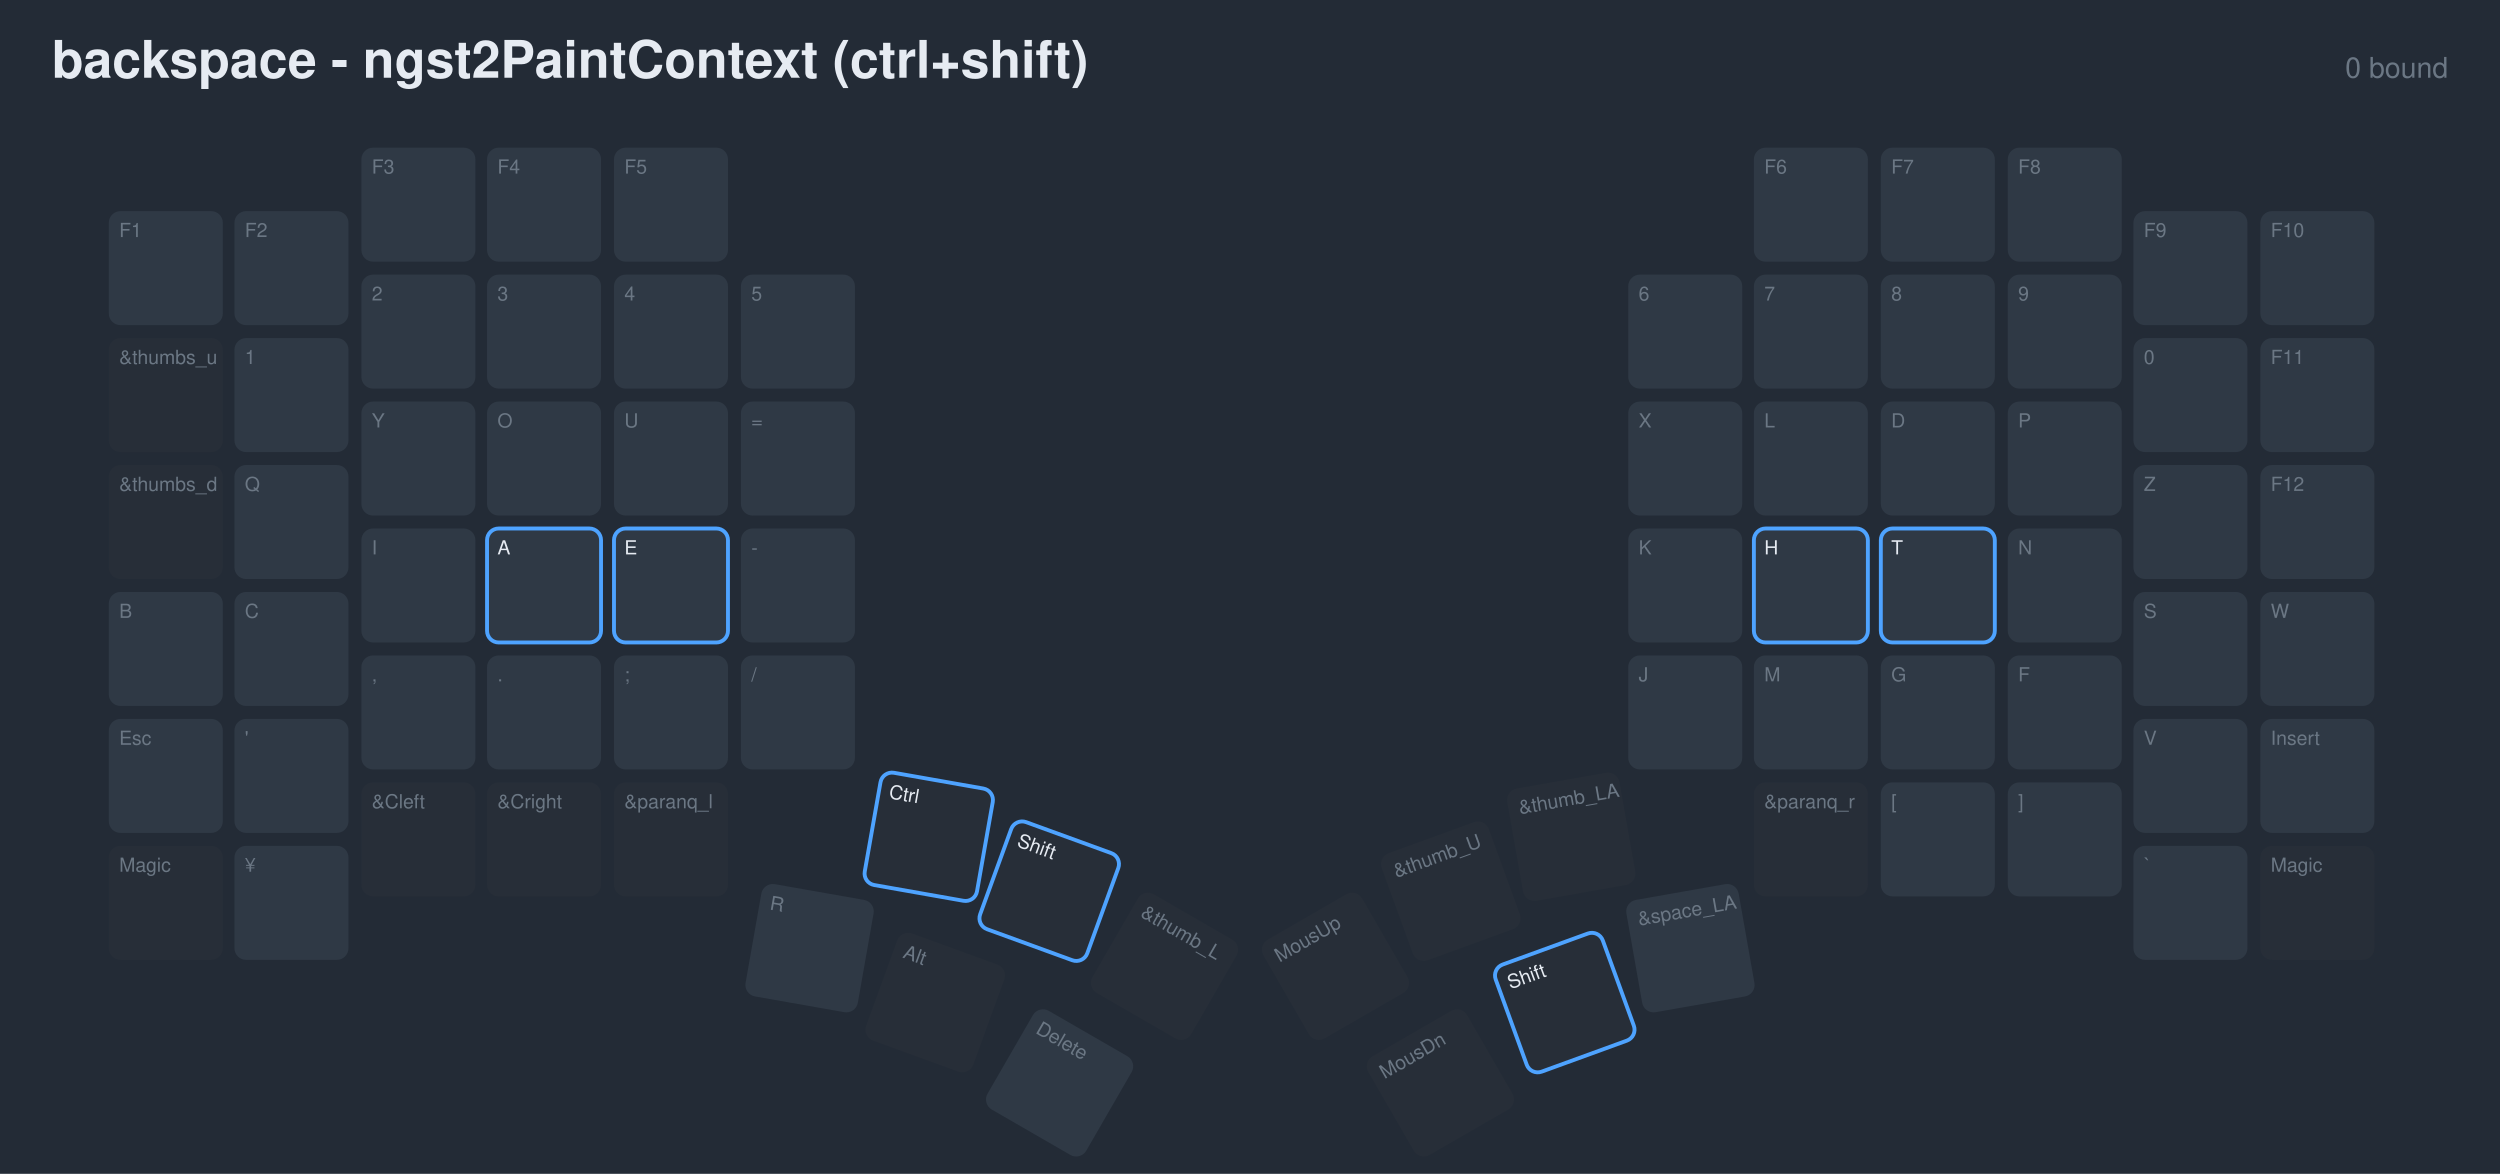
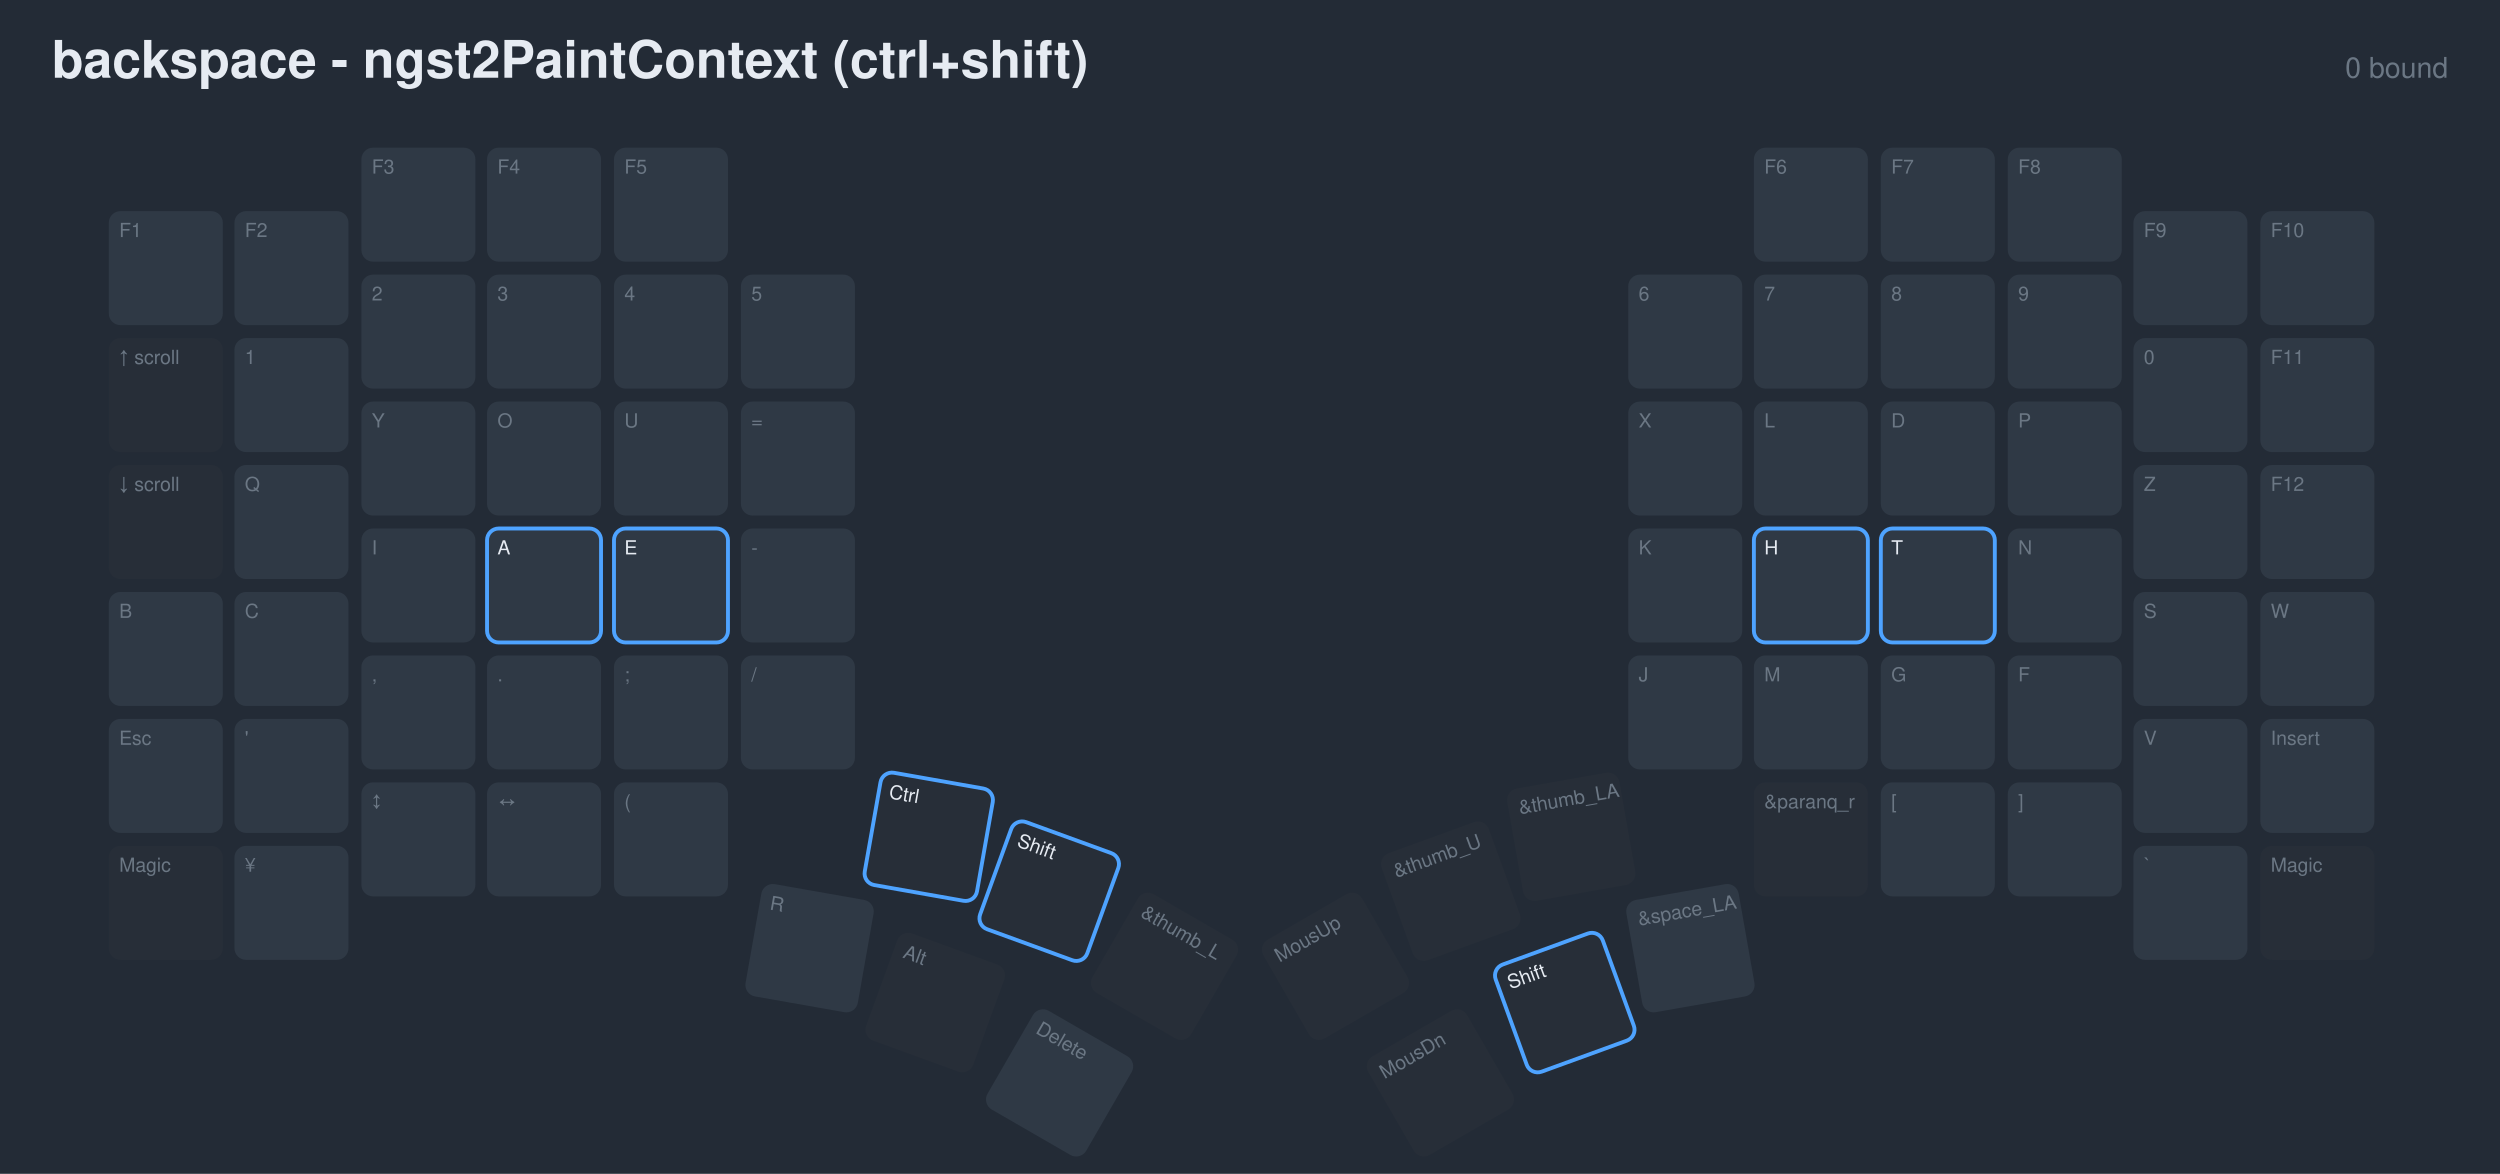
<svg xmlns="http://www.w3.org/2000/svg" width="1930" height="906" viewBox="0 0 1930 906">
  <rect width="1930" height="906" fill="#232b36" />
  <rect x="0" y="0" width="1930" height="906" fill="#232b36" />
  <text x="40" y="60" font-family="Helvetica, Arial, sans-serif" font-size="40" font-weight="bold" fill="#e6ebf2">backspace  -  ngst2PaintContext   (ctrl+shift)</text>
  <text x="1890" y="60" text-anchor="end" font-family="Helvetica, Arial, sans-serif" font-size="22" fill="#6b7784">0 bound</text>
  <g transform="translate(-0 96)">
    <g>
      <rect x="84" y="67" width="88" height="88" rx="9" fill="#2f3945" stroke="none" stroke-width="3" />
      <text x="92" y="87" font-family="Helvetica, Arial, sans-serif" font-size="15" fill="#6b7784">F1</text>
    </g>
    <g>
      <rect x="84" y="165" width="88" height="88" rx="9" fill="#272e38" stroke="none" stroke-width="3" />
-       <text x="92" y="185" font-family="Helvetica, Arial, sans-serif" font-size="15" fill="#6b7784">&amp;thumbs_u</text>
+       <text x="92" y="185" font-family="Helvetica, Arial, sans-serif" font-size="15" fill="#6b7784">↑ scroll</text>
    </g>
    <g>
      <rect x="84" y="263" width="88" height="88" rx="9" fill="#272e38" stroke="none" stroke-width="3" />
-       <text x="92" y="283" font-family="Helvetica, Arial, sans-serif" font-size="15" fill="#6b7784">&amp;thumbs_d</text>
+       <text x="92" y="283" font-family="Helvetica, Arial, sans-serif" font-size="15" fill="#6b7784">↓ scroll</text>
    </g>
    <g>
      <rect x="84" y="361" width="88" height="88" rx="9" fill="#2f3945" stroke="none" stroke-width="3" />
      <text x="92" y="381" font-family="Helvetica, Arial, sans-serif" font-size="15" fill="#6b7784">B</text>
    </g>
    <g>
      <rect x="84" y="459" width="88" height="88" rx="9" fill="#2f3945" stroke="none" stroke-width="3" />
      <text x="92" y="479" font-family="Helvetica, Arial, sans-serif" font-size="15" fill="#6b7784">Esc</text>
    </g>
    <g>
      <rect x="84" y="557" width="88" height="88" rx="9" fill="#272e38" stroke="none" stroke-width="3" />
      <text x="92" y="577" font-family="Helvetica, Arial, sans-serif" font-size="15" fill="#6b7784">Magic</text>
    </g>
    <g>
      <rect x="181" y="67" width="88" height="88" rx="9" fill="#2f3945" stroke="none" stroke-width="3" />
      <text x="189" y="87" font-family="Helvetica, Arial, sans-serif" font-size="15" fill="#6b7784">F2</text>
    </g>
    <g>
      <rect x="181" y="165" width="88" height="88" rx="9" fill="#2f3945" stroke="none" stroke-width="3" />
      <text x="189" y="185" font-family="Helvetica, Arial, sans-serif" font-size="15" fill="#6b7784">1</text>
    </g>
    <g>
      <rect x="181" y="263" width="88" height="88" rx="9" fill="#2f3945" stroke="none" stroke-width="3" />
      <text x="189" y="283" font-family="Helvetica, Arial, sans-serif" font-size="15" fill="#6b7784">Q</text>
    </g>
    <g>
      <rect x="181" y="361" width="88" height="88" rx="9" fill="#2f3945" stroke="none" stroke-width="3" />
      <text x="189" y="381" font-family="Helvetica, Arial, sans-serif" font-size="15" fill="#6b7784">C</text>
    </g>
    <g>
      <rect x="181" y="459" width="88" height="88" rx="9" fill="#2f3945" stroke="none" stroke-width="3" />
      <text x="189" y="479" font-family="Helvetica, Arial, sans-serif" font-size="15" fill="#6b7784">'</text>
    </g>
    <g>
      <rect x="181" y="557" width="88" height="88" rx="9" fill="#2f3945" stroke="none" stroke-width="3" />
      <text x="189" y="577" font-family="Helvetica, Arial, sans-serif" font-size="15" fill="#6b7784">¥</text>
    </g>
    <g>
      <rect x="279" y="18" width="88" height="88" rx="9" fill="#2f3945" stroke="none" stroke-width="3" />
      <text x="287" y="38" font-family="Helvetica, Arial, sans-serif" font-size="15" fill="#6b7784">F3</text>
    </g>
    <g>
      <rect x="279" y="116" width="88" height="88" rx="9" fill="#2f3945" stroke="none" stroke-width="3" />
      <text x="287" y="136" font-family="Helvetica, Arial, sans-serif" font-size="15" fill="#6b7784">2</text>
    </g>
    <g>
      <rect x="279" y="214" width="88" height="88" rx="9" fill="#2f3945" stroke="none" stroke-width="3" />
      <text x="287" y="234" font-family="Helvetica, Arial, sans-serif" font-size="15" fill="#6b7784">Y</text>
    </g>
    <g>
      <rect x="279" y="312" width="88" height="88" rx="9" fill="#2f3945" stroke="none" stroke-width="3" />
      <text x="287" y="332" font-family="Helvetica, Arial, sans-serif" font-size="15" fill="#6b7784">I</text>
    </g>
    <g>
      <rect x="279" y="410" width="88" height="88" rx="9" fill="#2f3945" stroke="none" stroke-width="3" />
      <text x="287" y="430" font-family="Helvetica, Arial, sans-serif" font-size="15" fill="#6b7784">,</text>
    </g>
    <g>
-       <rect x="279" y="508" width="88" height="88" rx="9" fill="#272e38" stroke="none" stroke-width="3" />
-       <text x="287" y="528" font-family="Helvetica, Arial, sans-serif" font-size="15" fill="#6b7784">&amp;Cleft</text>
+       <rect x="279" y="508" width="88" height="88" rx="9" fill="#2f3945" stroke="none" stroke-width="3" />
+       <text x="287" y="528" font-family="Helvetica, Arial, sans-serif" font-size="15" fill="#6b7784">↕</text>
    </g>
    <g>
      <rect x="376" y="18" width="88" height="88" rx="9" fill="#2f3945" stroke="none" stroke-width="3" />
      <text x="384" y="38" font-family="Helvetica, Arial, sans-serif" font-size="15" fill="#6b7784">F4</text>
    </g>
    <g>
      <rect x="376" y="116" width="88" height="88" rx="9" fill="#2f3945" stroke="none" stroke-width="3" />
      <text x="384" y="136" font-family="Helvetica, Arial, sans-serif" font-size="15" fill="#6b7784">3</text>
    </g>
    <g>
      <rect x="376" y="214" width="88" height="88" rx="9" fill="#2f3945" stroke="none" stroke-width="3" />
      <text x="384" y="234" font-family="Helvetica, Arial, sans-serif" font-size="15" fill="#6b7784">O</text>
    </g>
    <g>
      <rect x="376" y="312" width="88" height="88" rx="9" fill="#2f3945" stroke="#4ea3ff" stroke-width="3" />
      <text x="384" y="332" font-family="Helvetica, Arial, sans-serif" font-size="15" fill="#e6ebf2">A</text>
    </g>
    <g>
      <rect x="376" y="410" width="88" height="88" rx="9" fill="#2f3945" stroke="none" stroke-width="3" />
      <text x="384" y="430" font-family="Helvetica, Arial, sans-serif" font-size="15" fill="#6b7784">.</text>
    </g>
    <g>
-       <rect x="376" y="508" width="88" height="88" rx="9" fill="#272e38" stroke="none" stroke-width="3" />
-       <text x="384" y="528" font-family="Helvetica, Arial, sans-serif" font-size="15" fill="#6b7784">&amp;Cright</text>
+       <rect x="376" y="508" width="88" height="88" rx="9" fill="#2f3945" stroke="none" stroke-width="3" />
+       <text x="384" y="528" font-family="Helvetica, Arial, sans-serif" font-size="15" fill="#6b7784">↔</text>
    </g>
    <g>
      <rect x="474" y="18" width="88" height="88" rx="9" fill="#2f3945" stroke="none" stroke-width="3" />
      <text x="482" y="38" font-family="Helvetica, Arial, sans-serif" font-size="15" fill="#6b7784">F5</text>
    </g>
    <g>
      <rect x="474" y="116" width="88" height="88" rx="9" fill="#2f3945" stroke="none" stroke-width="3" />
      <text x="482" y="136" font-family="Helvetica, Arial, sans-serif" font-size="15" fill="#6b7784">4</text>
    </g>
    <g>
      <rect x="474" y="214" width="88" height="88" rx="9" fill="#2f3945" stroke="none" stroke-width="3" />
      <text x="482" y="234" font-family="Helvetica, Arial, sans-serif" font-size="15" fill="#6b7784">U</text>
    </g>
    <g>
      <rect x="474" y="312" width="88" height="88" rx="9" fill="#2f3945" stroke="#4ea3ff" stroke-width="3" />
      <text x="482" y="332" font-family="Helvetica, Arial, sans-serif" font-size="15" fill="#e6ebf2">E</text>
    </g>
    <g>
      <rect x="474" y="410" width="88" height="88" rx="9" fill="#2f3945" stroke="none" stroke-width="3" />
      <text x="482" y="430" font-family="Helvetica, Arial, sans-serif" font-size="15" fill="#6b7784">;</text>
    </g>
    <g>
-       <rect x="474" y="508" width="88" height="88" rx="9" fill="#272e38" stroke="none" stroke-width="3" />
-       <text x="482" y="528" font-family="Helvetica, Arial, sans-serif" font-size="15" fill="#6b7784">&amp;paranq_l</text>
+       <rect x="474" y="508" width="88" height="88" rx="9" fill="#2f3945" stroke="none" stroke-width="3" />
+       <text x="482" y="528" font-family="Helvetica, Arial, sans-serif" font-size="15" fill="#6b7784">(</text>
    </g>
    <g>
      <rect x="572" y="116" width="88" height="88" rx="9" fill="#2f3945" stroke="none" stroke-width="3" />
      <text x="580" y="136" font-family="Helvetica, Arial, sans-serif" font-size="15" fill="#6b7784">5</text>
    </g>
    <g>
      <rect x="572" y="214" width="88" height="88" rx="9" fill="#2f3945" stroke="none" stroke-width="3" />
      <text x="580" y="234" font-family="Helvetica, Arial, sans-serif" font-size="15" fill="#6b7784">=</text>
    </g>
    <g>
      <rect x="572" y="312" width="88" height="88" rx="9" fill="#2f3945" stroke="none" stroke-width="3" />
      <text x="580" y="332" font-family="Helvetica, Arial, sans-serif" font-size="15" fill="#6b7784">-</text>
    </g>
    <g>
      <rect x="572" y="410" width="88" height="88" rx="9" fill="#2f3945" stroke="none" stroke-width="3" />
      <text x="580" y="430" font-family="Helvetica, Arial, sans-serif" font-size="15" fill="#6b7784">/</text>
    </g>
    <g>
      <rect x="1257" y="116" width="88" height="88" rx="9" fill="#2f3945" stroke="none" stroke-width="3" />
      <text x="1265" y="136" font-family="Helvetica, Arial, sans-serif" font-size="15" fill="#6b7784">6</text>
    </g>
    <g>
      <rect x="1257" y="214" width="88" height="88" rx="9" fill="#2f3945" stroke="none" stroke-width="3" />
      <text x="1265" y="234" font-family="Helvetica, Arial, sans-serif" font-size="15" fill="#6b7784">X</text>
    </g>
    <g>
      <rect x="1257" y="312" width="88" height="88" rx="9" fill="#2f3945" stroke="none" stroke-width="3" />
      <text x="1265" y="332" font-family="Helvetica, Arial, sans-serif" font-size="15" fill="#6b7784">K</text>
    </g>
    <g>
      <rect x="1257" y="410" width="88" height="88" rx="9" fill="#2f3945" stroke="none" stroke-width="3" />
      <text x="1265" y="430" font-family="Helvetica, Arial, sans-serif" font-size="15" fill="#6b7784">J</text>
    </g>
    <g>
      <rect x="1354" y="18" width="88" height="88" rx="9" fill="#2f3945" stroke="none" stroke-width="3" />
      <text x="1362" y="38" font-family="Helvetica, Arial, sans-serif" font-size="15" fill="#6b7784">F6</text>
    </g>
    <g>
      <rect x="1354" y="116" width="88" height="88" rx="9" fill="#2f3945" stroke="none" stroke-width="3" />
      <text x="1362" y="136" font-family="Helvetica, Arial, sans-serif" font-size="15" fill="#6b7784">7</text>
    </g>
    <g>
      <rect x="1354" y="214" width="88" height="88" rx="9" fill="#2f3945" stroke="none" stroke-width="3" />
      <text x="1362" y="234" font-family="Helvetica, Arial, sans-serif" font-size="15" fill="#6b7784">L</text>
    </g>
    <g>
      <rect x="1354" y="312" width="88" height="88" rx="9" fill="#2f3945" stroke="#4ea3ff" stroke-width="3" />
      <text x="1362" y="332" font-family="Helvetica, Arial, sans-serif" font-size="15" fill="#e6ebf2">H</text>
    </g>
    <g>
      <rect x="1354" y="410" width="88" height="88" rx="9" fill="#2f3945" stroke="none" stroke-width="3" />
      <text x="1362" y="430" font-family="Helvetica, Arial, sans-serif" font-size="15" fill="#6b7784">M</text>
    </g>
    <g>
      <rect x="1354" y="508" width="88" height="88" rx="9" fill="#272e38" stroke="none" stroke-width="3" />
      <text x="1362" y="528" font-family="Helvetica, Arial, sans-serif" font-size="15" fill="#6b7784">&amp;paranq_r</text>
    </g>
    <g>
      <rect x="1452" y="18" width="88" height="88" rx="9" fill="#2f3945" stroke="none" stroke-width="3" />
      <text x="1460" y="38" font-family="Helvetica, Arial, sans-serif" font-size="15" fill="#6b7784">F7</text>
    </g>
    <g>
      <rect x="1452" y="116" width="88" height="88" rx="9" fill="#2f3945" stroke="none" stroke-width="3" />
      <text x="1460" y="136" font-family="Helvetica, Arial, sans-serif" font-size="15" fill="#6b7784">8</text>
    </g>
    <g>
      <rect x="1452" y="214" width="88" height="88" rx="9" fill="#2f3945" stroke="none" stroke-width="3" />
      <text x="1460" y="234" font-family="Helvetica, Arial, sans-serif" font-size="15" fill="#6b7784">D</text>
    </g>
    <g>
      <rect x="1452" y="312" width="88" height="88" rx="9" fill="#2f3945" stroke="#4ea3ff" stroke-width="3" />
      <text x="1460" y="332" font-family="Helvetica, Arial, sans-serif" font-size="15" fill="#e6ebf2">T</text>
    </g>
    <g>
      <rect x="1452" y="410" width="88" height="88" rx="9" fill="#2f3945" stroke="none" stroke-width="3" />
      <text x="1460" y="430" font-family="Helvetica, Arial, sans-serif" font-size="15" fill="#6b7784">G</text>
    </g>
    <g>
      <rect x="1452" y="508" width="88" height="88" rx="9" fill="#2f3945" stroke="none" stroke-width="3" />
      <text x="1460" y="528" font-family="Helvetica, Arial, sans-serif" font-size="15" fill="#6b7784">[</text>
    </g>
    <g>
      <rect x="1550" y="18" width="88" height="88" rx="9" fill="#2f3945" stroke="none" stroke-width="3" />
      <text x="1558" y="38" font-family="Helvetica, Arial, sans-serif" font-size="15" fill="#6b7784">F8</text>
    </g>
    <g>
      <rect x="1550" y="116" width="88" height="88" rx="9" fill="#2f3945" stroke="none" stroke-width="3" />
      <text x="1558" y="136" font-family="Helvetica, Arial, sans-serif" font-size="15" fill="#6b7784">9</text>
    </g>
    <g>
      <rect x="1550" y="214" width="88" height="88" rx="9" fill="#2f3945" stroke="none" stroke-width="3" />
      <text x="1558" y="234" font-family="Helvetica, Arial, sans-serif" font-size="15" fill="#6b7784">P</text>
    </g>
    <g>
      <rect x="1550" y="312" width="88" height="88" rx="9" fill="#2f3945" stroke="none" stroke-width="3" />
      <text x="1558" y="332" font-family="Helvetica, Arial, sans-serif" font-size="15" fill="#6b7784">N</text>
    </g>
    <g>
      <rect x="1550" y="410" width="88" height="88" rx="9" fill="#2f3945" stroke="none" stroke-width="3" />
      <text x="1558" y="430" font-family="Helvetica, Arial, sans-serif" font-size="15" fill="#6b7784">F</text>
    </g>
    <g>
      <rect x="1550" y="508" width="88" height="88" rx="9" fill="#2f3945" stroke="none" stroke-width="3" />
      <text x="1558" y="528" font-family="Helvetica, Arial, sans-serif" font-size="15" fill="#6b7784">]</text>
    </g>
    <g>
      <rect x="1647" y="67" width="88" height="88" rx="9" fill="#2f3945" stroke="none" stroke-width="3" />
      <text x="1655" y="87" font-family="Helvetica, Arial, sans-serif" font-size="15" fill="#6b7784">F9</text>
    </g>
    <g>
      <rect x="1647" y="165" width="88" height="88" rx="9" fill="#2f3945" stroke="none" stroke-width="3" />
      <text x="1655" y="185" font-family="Helvetica, Arial, sans-serif" font-size="15" fill="#6b7784">0</text>
    </g>
    <g>
      <rect x="1647" y="263" width="88" height="88" rx="9" fill="#2f3945" stroke="none" stroke-width="3" />
      <text x="1655" y="283" font-family="Helvetica, Arial, sans-serif" font-size="15" fill="#6b7784">Z</text>
    </g>
    <g>
      <rect x="1647" y="361" width="88" height="88" rx="9" fill="#2f3945" stroke="none" stroke-width="3" />
      <text x="1655" y="381" font-family="Helvetica, Arial, sans-serif" font-size="15" fill="#6b7784">S</text>
    </g>
    <g>
      <rect x="1647" y="459" width="88" height="88" rx="9" fill="#2f3945" stroke="none" stroke-width="3" />
      <text x="1655" y="479" font-family="Helvetica, Arial, sans-serif" font-size="15" fill="#6b7784">V</text>
    </g>
    <g>
      <rect x="1647" y="557" width="88" height="88" rx="9" fill="#2f3945" stroke="none" stroke-width="3" />
      <text x="1655" y="577" font-family="Helvetica, Arial, sans-serif" font-size="15" fill="#6b7784">`</text>
    </g>
    <g>
      <rect x="1745" y="67" width="88" height="88" rx="9" fill="#2f3945" stroke="none" stroke-width="3" />
      <text x="1753" y="87" font-family="Helvetica, Arial, sans-serif" font-size="15" fill="#6b7784">F10</text>
    </g>
    <g>
      <rect x="1745" y="165" width="88" height="88" rx="9" fill="#2f3945" stroke="none" stroke-width="3" />
      <text x="1753" y="185" font-family="Helvetica, Arial, sans-serif" font-size="15" fill="#6b7784">F11</text>
    </g>
    <g>
      <rect x="1745" y="263" width="88" height="88" rx="9" fill="#2f3945" stroke="none" stroke-width="3" />
      <text x="1753" y="283" font-family="Helvetica, Arial, sans-serif" font-size="15" fill="#6b7784">F12</text>
    </g>
    <g>
      <rect x="1745" y="361" width="88" height="88" rx="9" fill="#2f3945" stroke="none" stroke-width="3" />
      <text x="1753" y="381" font-family="Helvetica, Arial, sans-serif" font-size="15" fill="#6b7784">W</text>
    </g>
    <g>
      <rect x="1745" y="459" width="88" height="88" rx="9" fill="#2f3945" stroke="none" stroke-width="3" />
      <text x="1753" y="479" font-family="Helvetica, Arial, sans-serif" font-size="15" fill="#6b7784">Insert</text>
    </g>
    <g>
      <rect x="1745" y="557" width="88" height="88" rx="9" fill="#272e38" stroke="none" stroke-width="3" />
      <text x="1753" y="577" font-family="Helvetica, Arial, sans-serif" font-size="15" fill="#6b7784">Magic</text>
    </g>
    <g transform="rotate(10 717 550)">
      <rect x="673" y="506" width="88" height="88" rx="9" fill="#272e38" stroke="#4ea3ff" stroke-width="3" />
      <text x="681" y="526" font-family="Helvetica, Arial, sans-serif" font-size="15" fill="#e6ebf2">Ctrl</text>
    </g>
    <g transform="rotate(20 810 592)">
      <rect x="766" y="548" width="88" height="88" rx="9" fill="#272e38" stroke="#4ea3ff" stroke-width="3" />
      <text x="774" y="568" font-family="Helvetica, Arial, sans-serif" font-size="15" fill="#e6ebf2">Shift</text>
    </g>
    <g transform="rotate(30 899 650)">
      <rect x="855" y="606" width="88" height="88" rx="9" fill="#272e38" stroke="none" stroke-width="3" />
      <text x="863" y="626" font-family="Helvetica, Arial, sans-serif" font-size="15" fill="#6b7784">&amp;thumb_L</text>
    </g>
    <g transform="rotate(10 625 636)">
      <rect x="581" y="592" width="88" height="88" rx="9" fill="#2f3945" stroke="none" stroke-width="3" />
      <text x="589" y="612" font-family="Helvetica, Arial, sans-serif" font-size="15" fill="#6b7784">R</text>
    </g>
    <g transform="rotate(20 722 678)">
      <rect x="678" y="634" width="88" height="88" rx="9" fill="#272e38" stroke="none" stroke-width="3" />
      <text x="686" y="654" font-family="Helvetica, Arial, sans-serif" font-size="15" fill="#6b7784">Alt</text>
    </g>
    <g transform="rotate(30 818 740)">
      <rect x="774" y="696" width="88" height="88" rx="9" fill="#2f3945" stroke="none" stroke-width="3" />
      <text x="782" y="716" font-family="Helvetica, Arial, sans-serif" font-size="15" fill="#6b7784">Delete</text>
    </g>
    <g transform="rotate(-10 1213 550)">
      <rect x="1169" y="506" width="88" height="88" rx="9" fill="#272e38" stroke="none" stroke-width="3" />
      <text x="1177" y="526" font-family="Helvetica, Arial, sans-serif" font-size="15" fill="#6b7784">&amp;thumb_LA</text>
    </g>
    <g transform="rotate(-20 1120 592)">
      <rect x="1076" y="548" width="88" height="88" rx="9" fill="#272e38" stroke="none" stroke-width="3" />
      <text x="1084" y="568" font-family="Helvetica, Arial, sans-serif" font-size="15" fill="#6b7784">&amp;thumb_U</text>
    </g>
    <g transform="rotate(-30 1031 650)">
      <rect x="987" y="606" width="88" height="88" rx="9" fill="#272e38" stroke="none" stroke-width="3" />
      <text x="995" y="626" font-family="Helvetica, Arial, sans-serif" font-size="15" fill="#6b7784">MousUp</text>
    </g>
    <g transform="rotate(-10 1305 636)">
      <rect x="1261" y="592" width="88" height="88" rx="9" fill="#2f3945" stroke="none" stroke-width="3" />
      <text x="1269" y="612" font-family="Helvetica, Arial, sans-serif" font-size="15" fill="#6b7784">&amp;space_LA</text>
    </g>
    <g transform="rotate(-20 1208 678)">
      <rect x="1164" y="634" width="88" height="88" rx="9" fill="#272e38" stroke="#4ea3ff" stroke-width="3" />
      <text x="1172" y="654" font-family="Helvetica, Arial, sans-serif" font-size="15" fill="#e6ebf2">Shift</text>
    </g>
    <g transform="rotate(-30 1112 740)">
      <rect x="1068" y="696" width="88" height="88" rx="9" fill="#272e38" stroke="none" stroke-width="3" />
      <text x="1076" y="716" font-family="Helvetica, Arial, sans-serif" font-size="15" fill="#6b7784">MousDn</text>
    </g>
  </g>
</svg>
